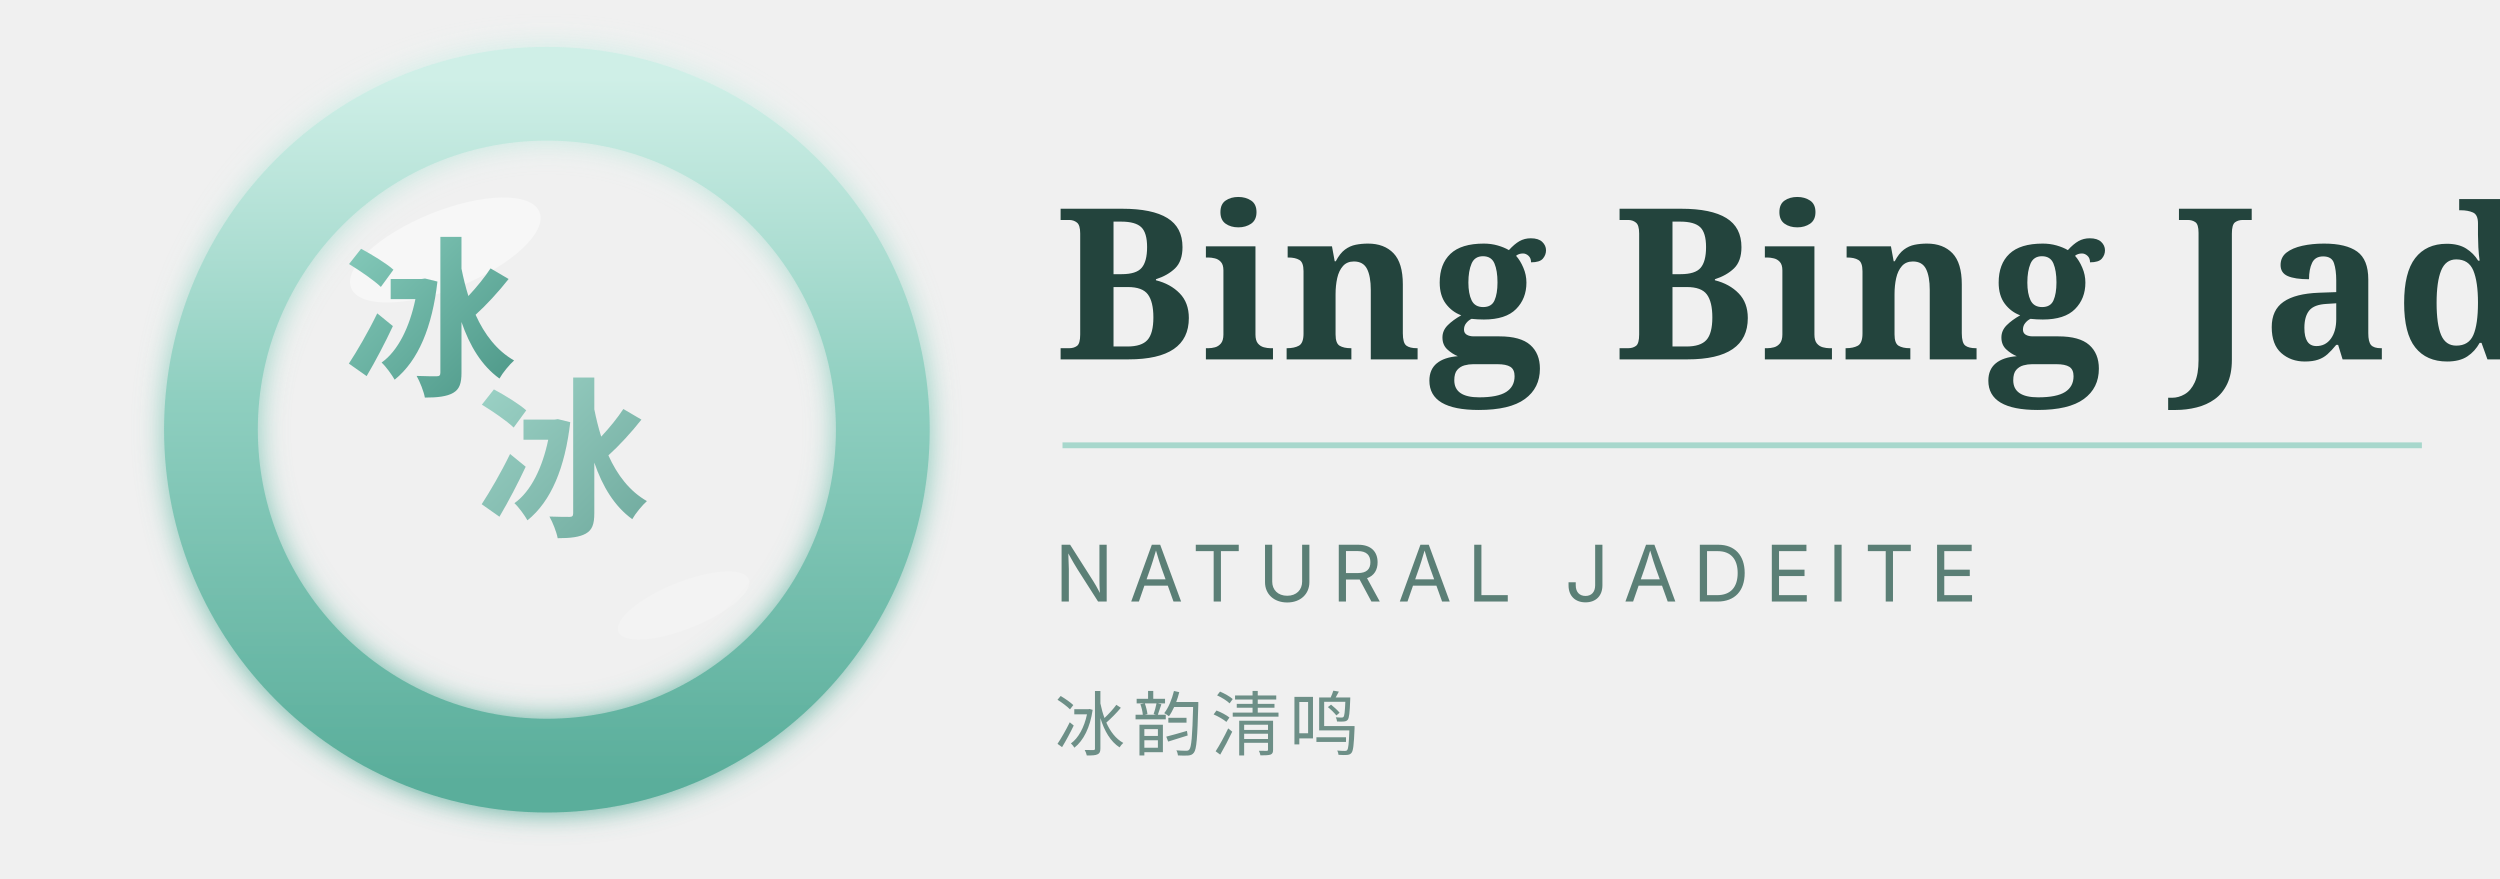
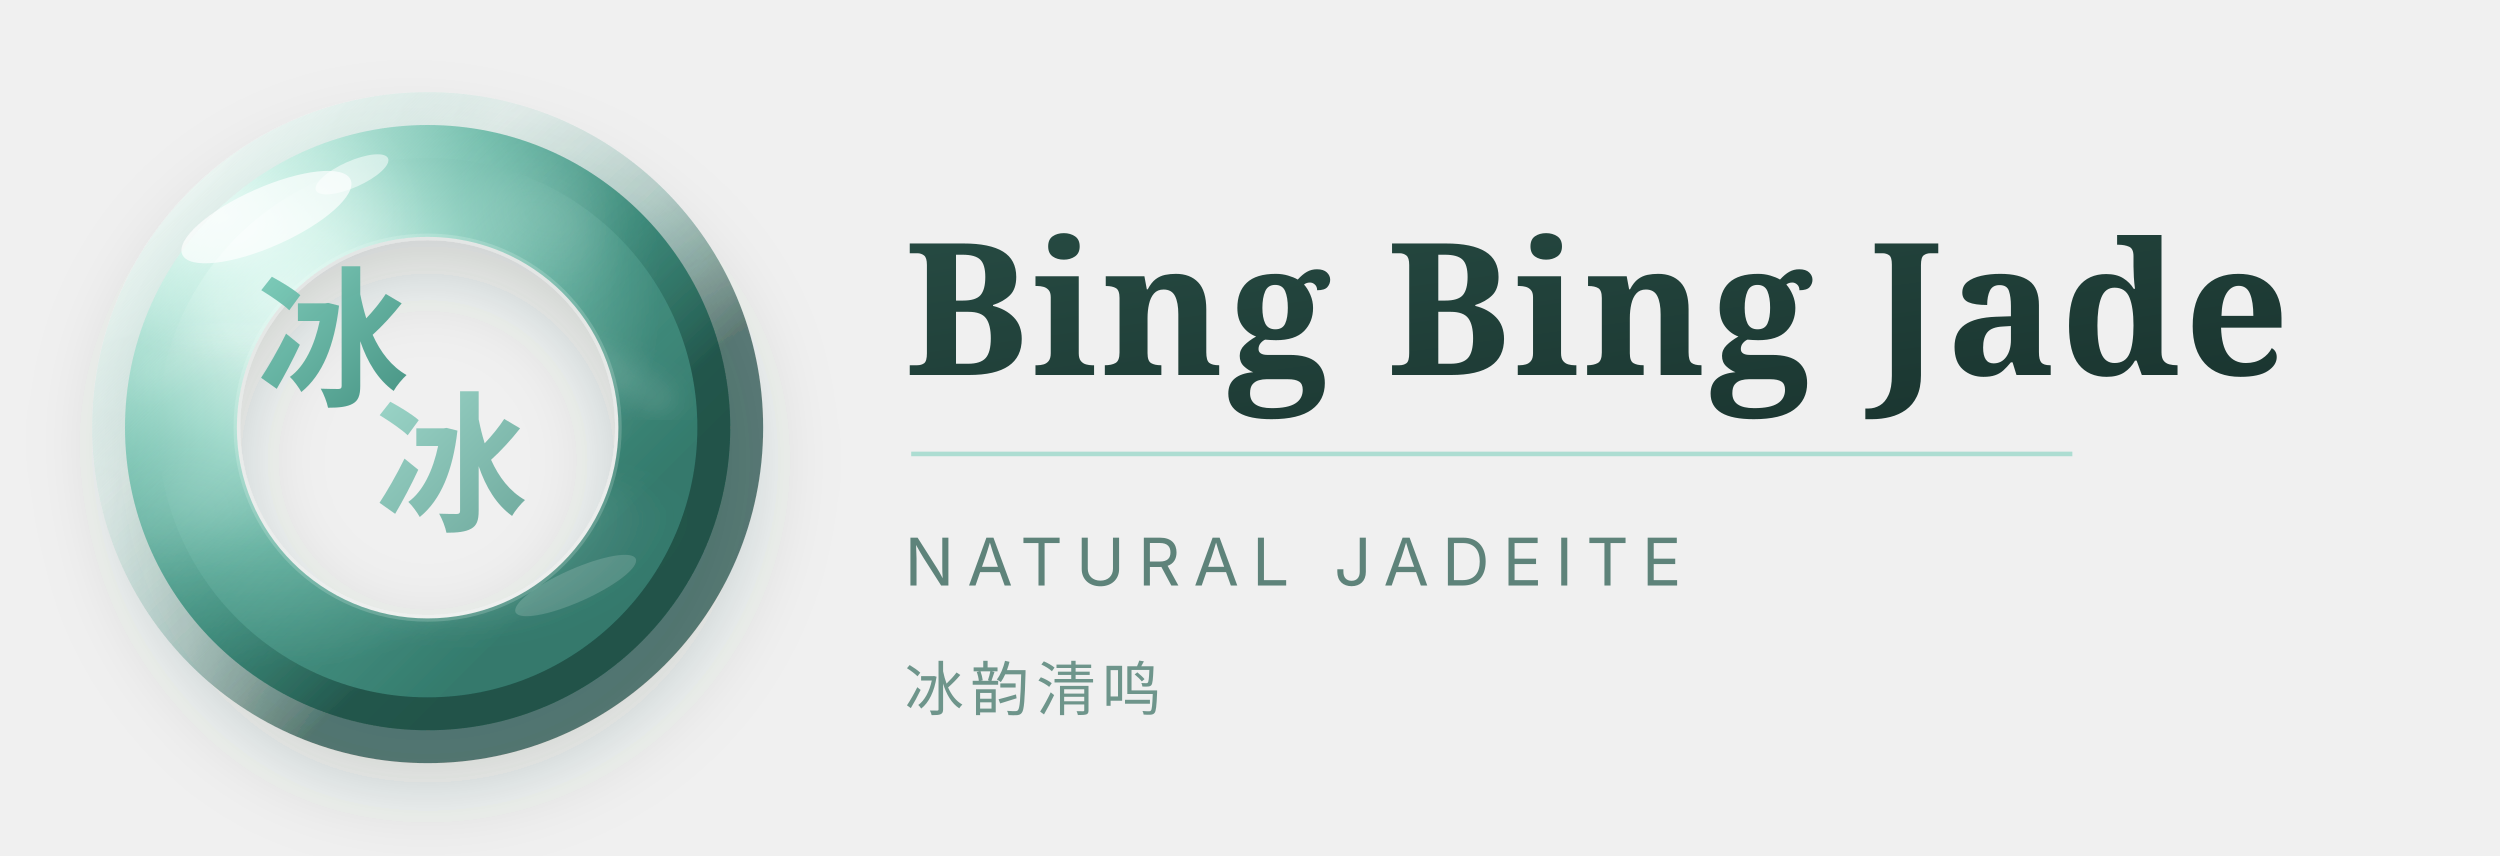
- <svg xmlns="http://www.w3.org/2000/svg" width="640" height="225" viewBox="30 50 640 225" fill="none">
+ <svg xmlns="http://www.w3.org/2000/svg" width="1520" height="520" viewBox="40 30 760 260" fill="none">
  <defs>
-     <linearGradient id="jadeRing" x1="170" y1="40" x2="170" y2="220" gradientUnits="userSpaceOnUse">
-       <stop offset="0%" stop-color="#CFEFE7" />
-       <stop offset="45%" stop-color="#8FCFC0" />
-       <stop offset="100%" stop-color="#5AAE9B" />
+     <radialGradient id="jadeBase" cx="0" cy="0" r="1" gradientUnits="userSpaceOnUse" gradientTransform="translate(126 118) rotate(35) scale(115 115)">
+       <stop offset="0%" stop-color="#F2FFFB" />
+       <stop offset="18%" stop-color="#DDF7EF" />
+       <stop offset="42%" stop-color="#A7DED0" />
+       <stop offset="68%" stop-color="#6EB9A8" />
+       <stop offset="100%" stop-color="#3F8E7E" />
+     </radialGradient>
+     <radialGradient id="jadeInnerGlow" cx="0" cy="0" r="1" gradientUnits="userSpaceOnUse" gradientTransform="translate(110 90) rotate(25) scale(58 44)">
+       <stop offset="0%" stop-color="white" stop-opacity="0.95" />
+       <stop offset="45%" stop-color="#E7FFF8" stop-opacity="0.45" />
+       <stop offset="100%" stop-color="#E7FFF8" stop-opacity="0" />
+     </radialGradient>
+     <linearGradient id="jadeDepth" x1="56" y1="52" x2="210" y2="206" gradientUnits="userSpaceOnUse">
+       <stop offset="0%" stop-color="#F5FFFC" stop-opacity="0.8" />
+       <stop offset="22%" stop-color="#BDE8DB" stop-opacity="0.45" />
+       <stop offset="55%" stop-color="#6FB8A8" stop-opacity="0.08" />
+       <stop offset="100%" stop-color="#245E53" stop-opacity="0.42" />
    </linearGradient>
-     <linearGradient id="jadeText" x1="0" y1="0" x2="1" y2="1">
-       <stop offset="0%" stop-color="#7CC7B6" />
+     <linearGradient id="jadeRim" x1="68" y1="60" x2="196" y2="196" gradientUnits="userSpaceOnUse">
+       <stop offset="0%" stop-color="#FFFFFF" stop-opacity="0.85" />
+       <stop offset="20%" stop-color="#EAFFF8" stop-opacity="0.45" />
+       <stop offset="48%" stop-color="#8ED3C2" stop-opacity="0.15" />
+       <stop offset="75%" stop-color="#2E7A6A" stop-opacity="0.3" />
+       <stop offset="100%" stop-color="#163F37" stop-opacity="0.65" />
+     </linearGradient>
+     <mask id="ringMask">
+       <rect width="100%" height="100%" fill="black" />
+       <circle cx="170" cy="160" r="92" fill="white" />
+       <circle cx="170" cy="160" r="58" fill="black" />
+     </mask>
+     <filter id="blur8" x="-30%" y="-30%" width="160%" height="160%">
+       <feGaussianBlur stdDeviation="8" />
+     </filter>
+     <filter id="blur4" x="-30%" y="-30%" width="160%" height="160%">
+       <feGaussianBlur stdDeviation="4" />
+     </filter>
+     <filter id="shadowSoft" x="-40%" y="-40%" width="180%" height="180%">
+       <feDropShadow dx="0" dy="10" stdDeviation="12" flood-color="#224B42" flood-opacity="0.18" />
+     </filter>
+     <linearGradient id="brandGrad" x1="0" y1="0" x2="1" y2="1">
+       <stop offset="0%" stop-color="#264A42" />
+       <stop offset="100%" stop-color="#19332E" />
+     </linearGradient>
+     <linearGradient id="cnGrad" x1="0" y1="0" x2="1" y2="1">
+       <stop offset="0%" stop-color="#7ACAB8" />
      <stop offset="100%" stop-color="#3E8F7E" />
    </linearGradient>
-     <filter id="softGlow" x="-20%" y="-20%" width="140%" height="140%">
-       <feGaussianBlur stdDeviation="3.5" result="blur" />
-       <feMerge>
-         <feMergeNode in="blur" />
-         <feMergeNode in="SourceGraphic" />
-       </feMerge>
-     </filter>
  </defs>
-   <g transform="translate(40,30)">
-     <circle cx="130" cy="130" r="86" stroke="url(#jadeRing)" stroke-width="24" fill="none" filter="url(#softGlow)" />
-     <ellipse cx="104" cy="84" rx="26" ry="10" transform="rotate(-22 104 84)" fill="white" fill-opacity="0.45" />
-     <ellipse cx="165" cy="175" rx="18" ry="6" transform="rotate(-22 165 175)" fill="white" fill-opacity="0.18" />
-     <g transform="translate(78,76)">
-       <text x="0" y="42" font-size="44" font-family="Noto Serif SC, Songti SC, STSong, serif" font-weight="600" fill="url(#jadeText)" fill-opacity="0.92">冰</text>
-       <text x="34" y="78" font-size="44" font-family="Noto Serif SC, Songti SC, STSong, serif" font-weight="600" fill="url(#jadeText)" fill-opacity="0.72">冰</text>
+   <g filter="url(#shadowSoft)">
+     <g mask="url(#ringMask)">
+       <rect x="58" y="48" width="224" height="224" fill="url(#jadeBase)" />
+       <rect x="58" y="48" width="224" height="224" fill="url(#jadeDepth)" />
+       <ellipse cx="122" cy="101" rx="50" ry="32" transform="rotate(-24 122 101)" fill="url(#jadeInnerGlow)" filter="url(#blur4)" />
+       <ellipse cx="195" cy="198" rx="36" ry="18" transform="rotate(-24 195 198)" fill="#D9FFF5" fill-opacity="0.12" filter="url(#blur8)" />
+       <ellipse cx="205" cy="96" rx="20" ry="11" transform="rotate(18 205 96)" fill="#F3FFF9" fill-opacity="0.16" filter="url(#blur8)" />
+       <ellipse cx="94" cy="186" rx="23" ry="13" transform="rotate(-12 94 186)" fill="#FFFFFF" fill-opacity="0.09" filter="url(#blur8)" />
+       <path d="M85 144C105 130 125 131 143 143C154 151 164 151 180 143C198 134 220 136 241 152" stroke="#F2FFF9" stroke-opacity="0.12" stroke-width="9" stroke-linecap="round" filter="url(#blur4)" />
    </g>
+     <circle cx="170" cy="160" r="92" stroke="url(#jadeRim)" stroke-width="20" fill="none" />
+     <circle cx="170" cy="160" r="58" stroke="#F6FFFC" stroke-opacity="0.18" stroke-width="2" fill="none" />
+     <ellipse cx="121" cy="96" rx="28" ry="9" transform="rotate(-24 121 96)" fill="white" fill-opacity="0.68" />
+     <ellipse cx="147" cy="83" rx="12" ry="4" transform="rotate(-24 147 83)" fill="white" fill-opacity="0.52" />
+     <ellipse cx="215" cy="208" rx="20" ry="5" transform="rotate(-24 215 208)" fill="white" fill-opacity="0.16" />
  </g>
-   <g transform="translate(300,92)">
-     <text x="0" y="50" font-size="54" font-family="Cormorant Garamond, Georgia, serif" font-weight="600" letter-spacing="1.5" fill="#23443D">Bing Bing Jade</text>
-     <line x1="2" y1="72" x2="350" y2="72" stroke="#8FCFC0" stroke-width="1.5" stroke-opacity="0.75" />
-     <text x="0" y="112" font-size="20" font-family="Inter, Helvetica, Arial, sans-serif" letter-spacing="4" fill="#5B7F76">NATURAL JADEITE</text>
-     <text x="0" y="150" font-size="18" font-family="Noto Serif SC, Songti SC, STSong, serif" letter-spacing="2" fill="#6D8F87">冰韵清鸣</text>
+   <g transform="translate(118,108)">
+     <text x="0" y="42" font-size="46" font-family="Noto Serif SC, Songti SC, STSong, serif" font-weight="600" fill="url(#cnGrad)" fill-opacity="0.95">冰</text>
+     <text x="36" y="80" font-size="46" font-family="Noto Serif SC, Songti SC, STSong, serif" font-weight="600" fill="url(#cnGrad)" fill-opacity="0.72">冰</text>
+   </g>
+   <g transform="translate(315,92)">
+     <text x="0" y="52" font-size="56" font-family="Cormorant Garamond, Georgia, serif" font-weight="600" letter-spacing="1.2" fill="url(#brandGrad)">Bing Bing Jade</text>
+     <line x1="2" y1="76" x2="355" y2="76" stroke="#9ED9CB" stroke-width="1.4" stroke-opacity="0.82" />
+     <text x="0" y="116" font-size="20" font-family="Inter, Helvetica, Arial, sans-serif" letter-spacing="4" fill="#5E837A">NATURAL JADEITE</text>
+     <text x="0" y="154" font-size="18" font-family="Noto Serif SC, Songti SC, STSong, serif" letter-spacing="2" fill="#6E958B">冰韵清鸣</text>
  </g>
</svg>
